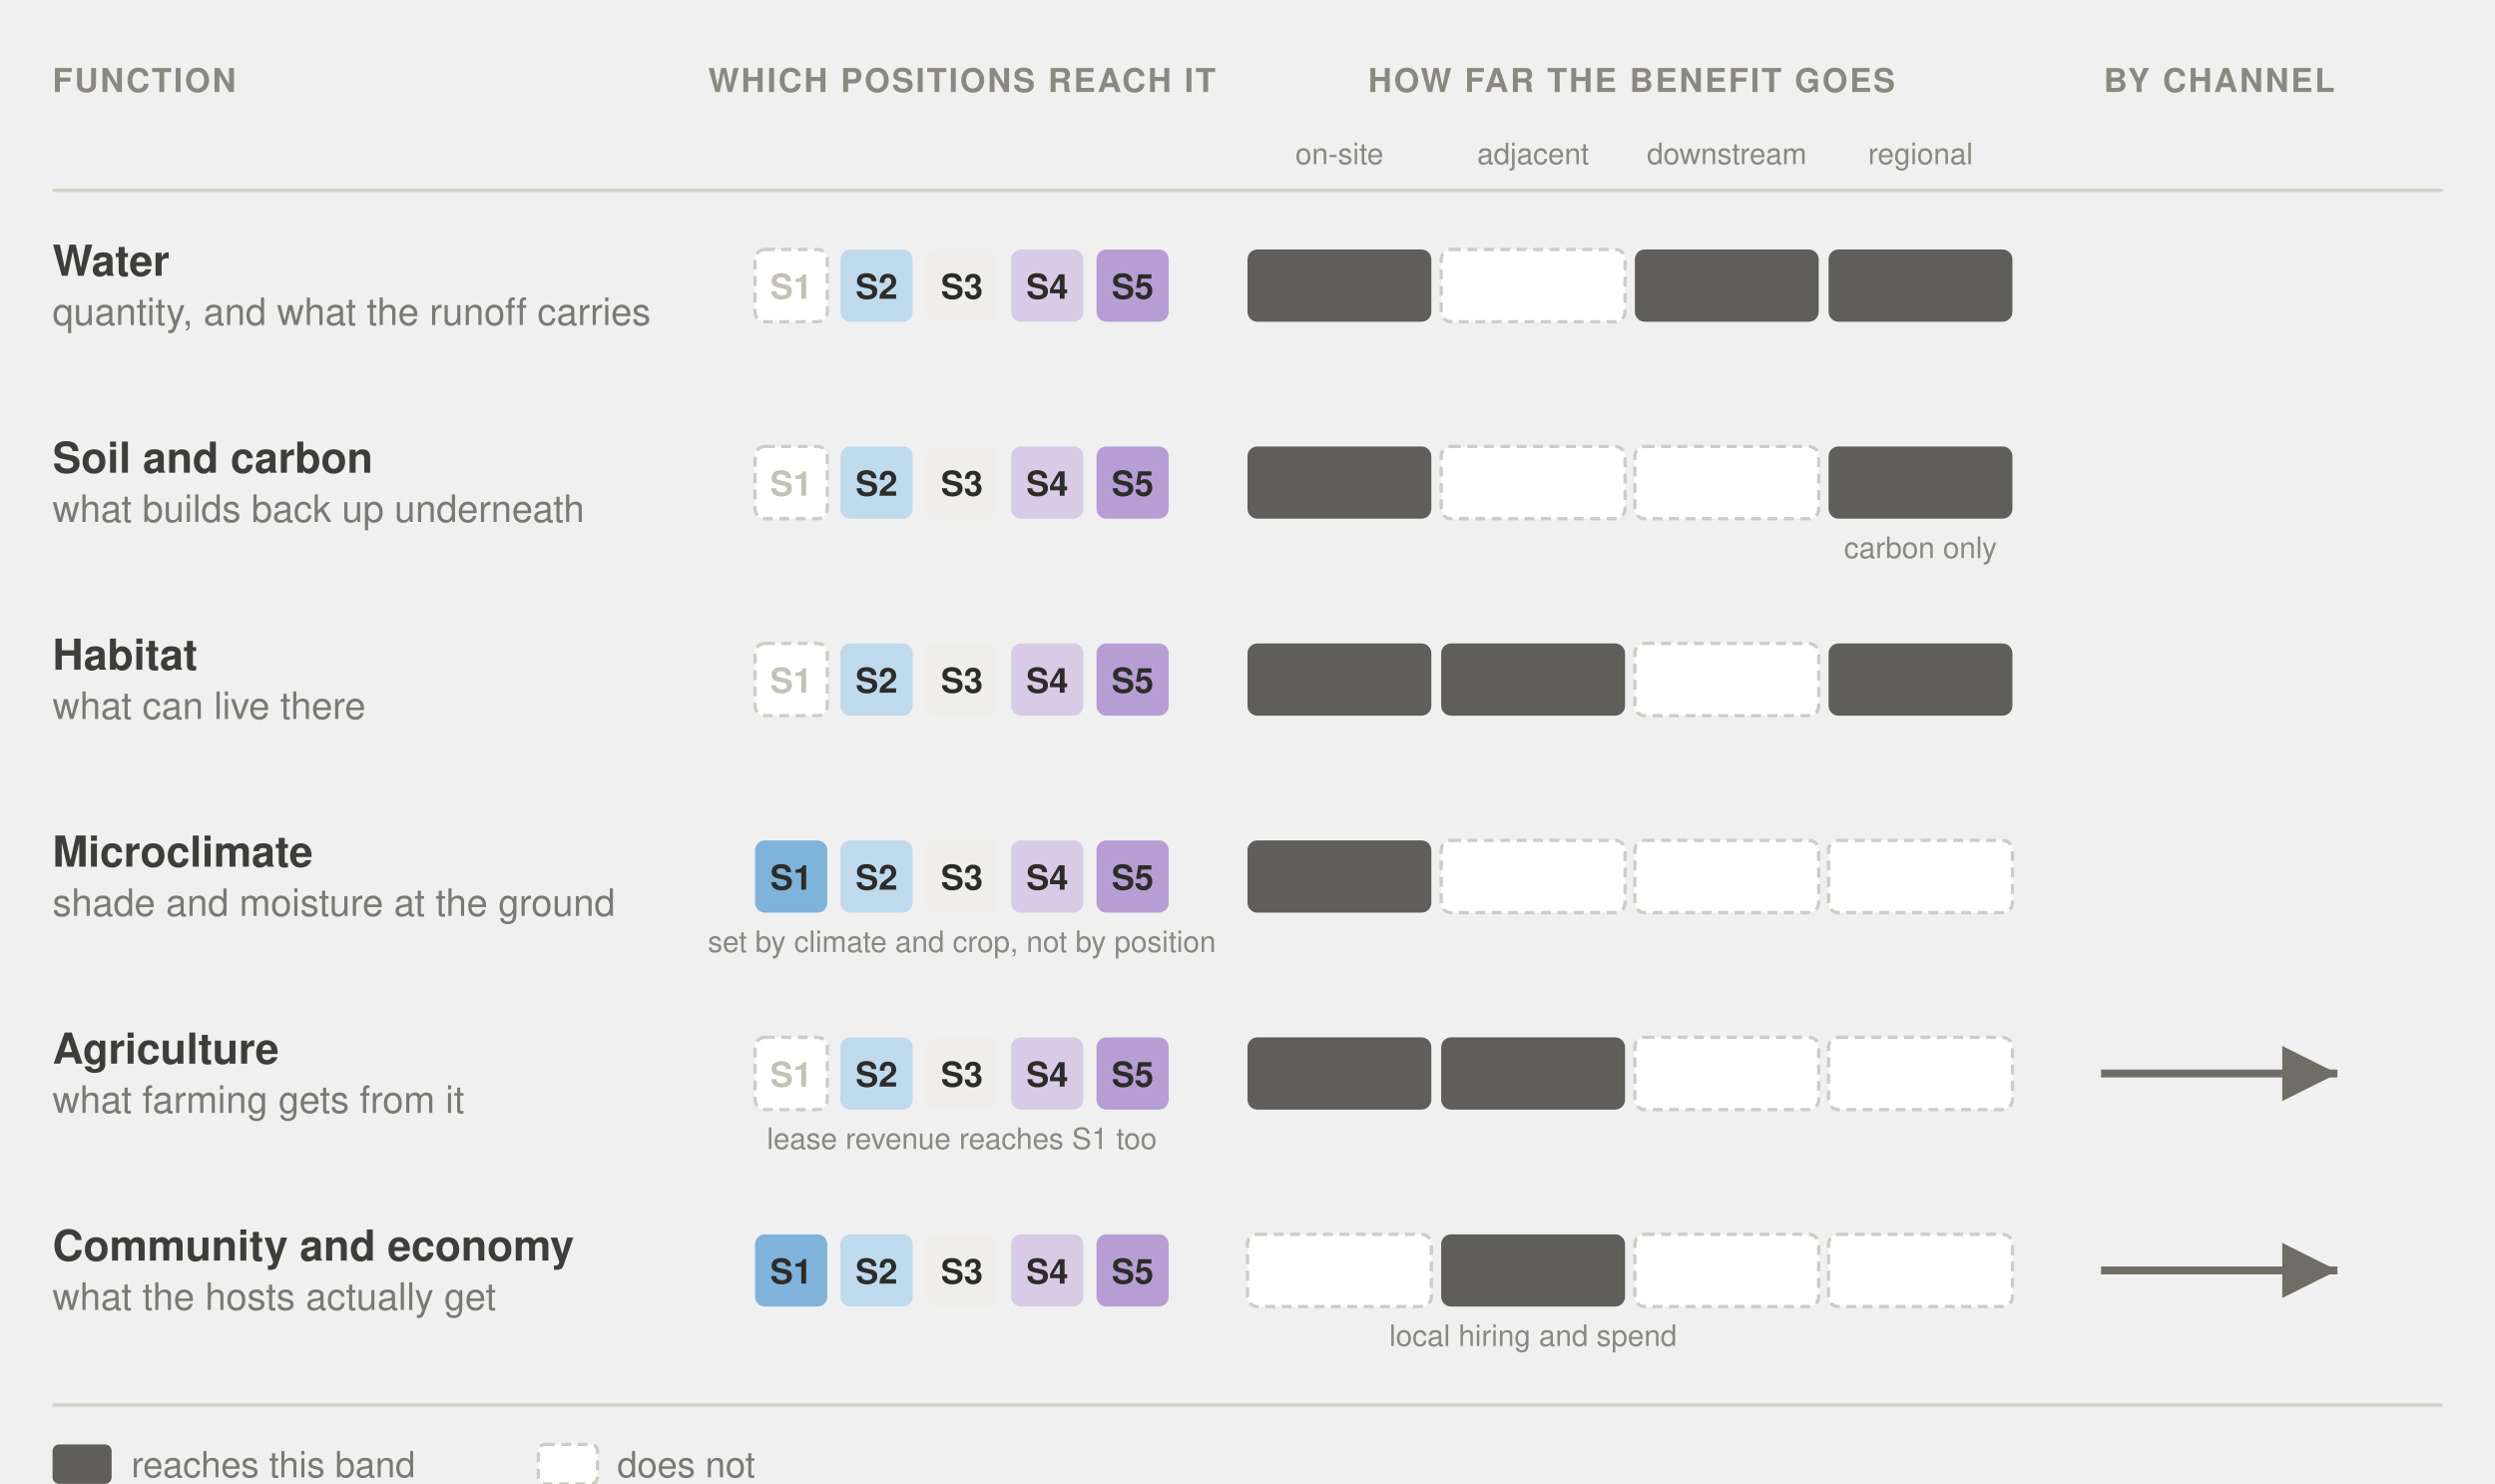
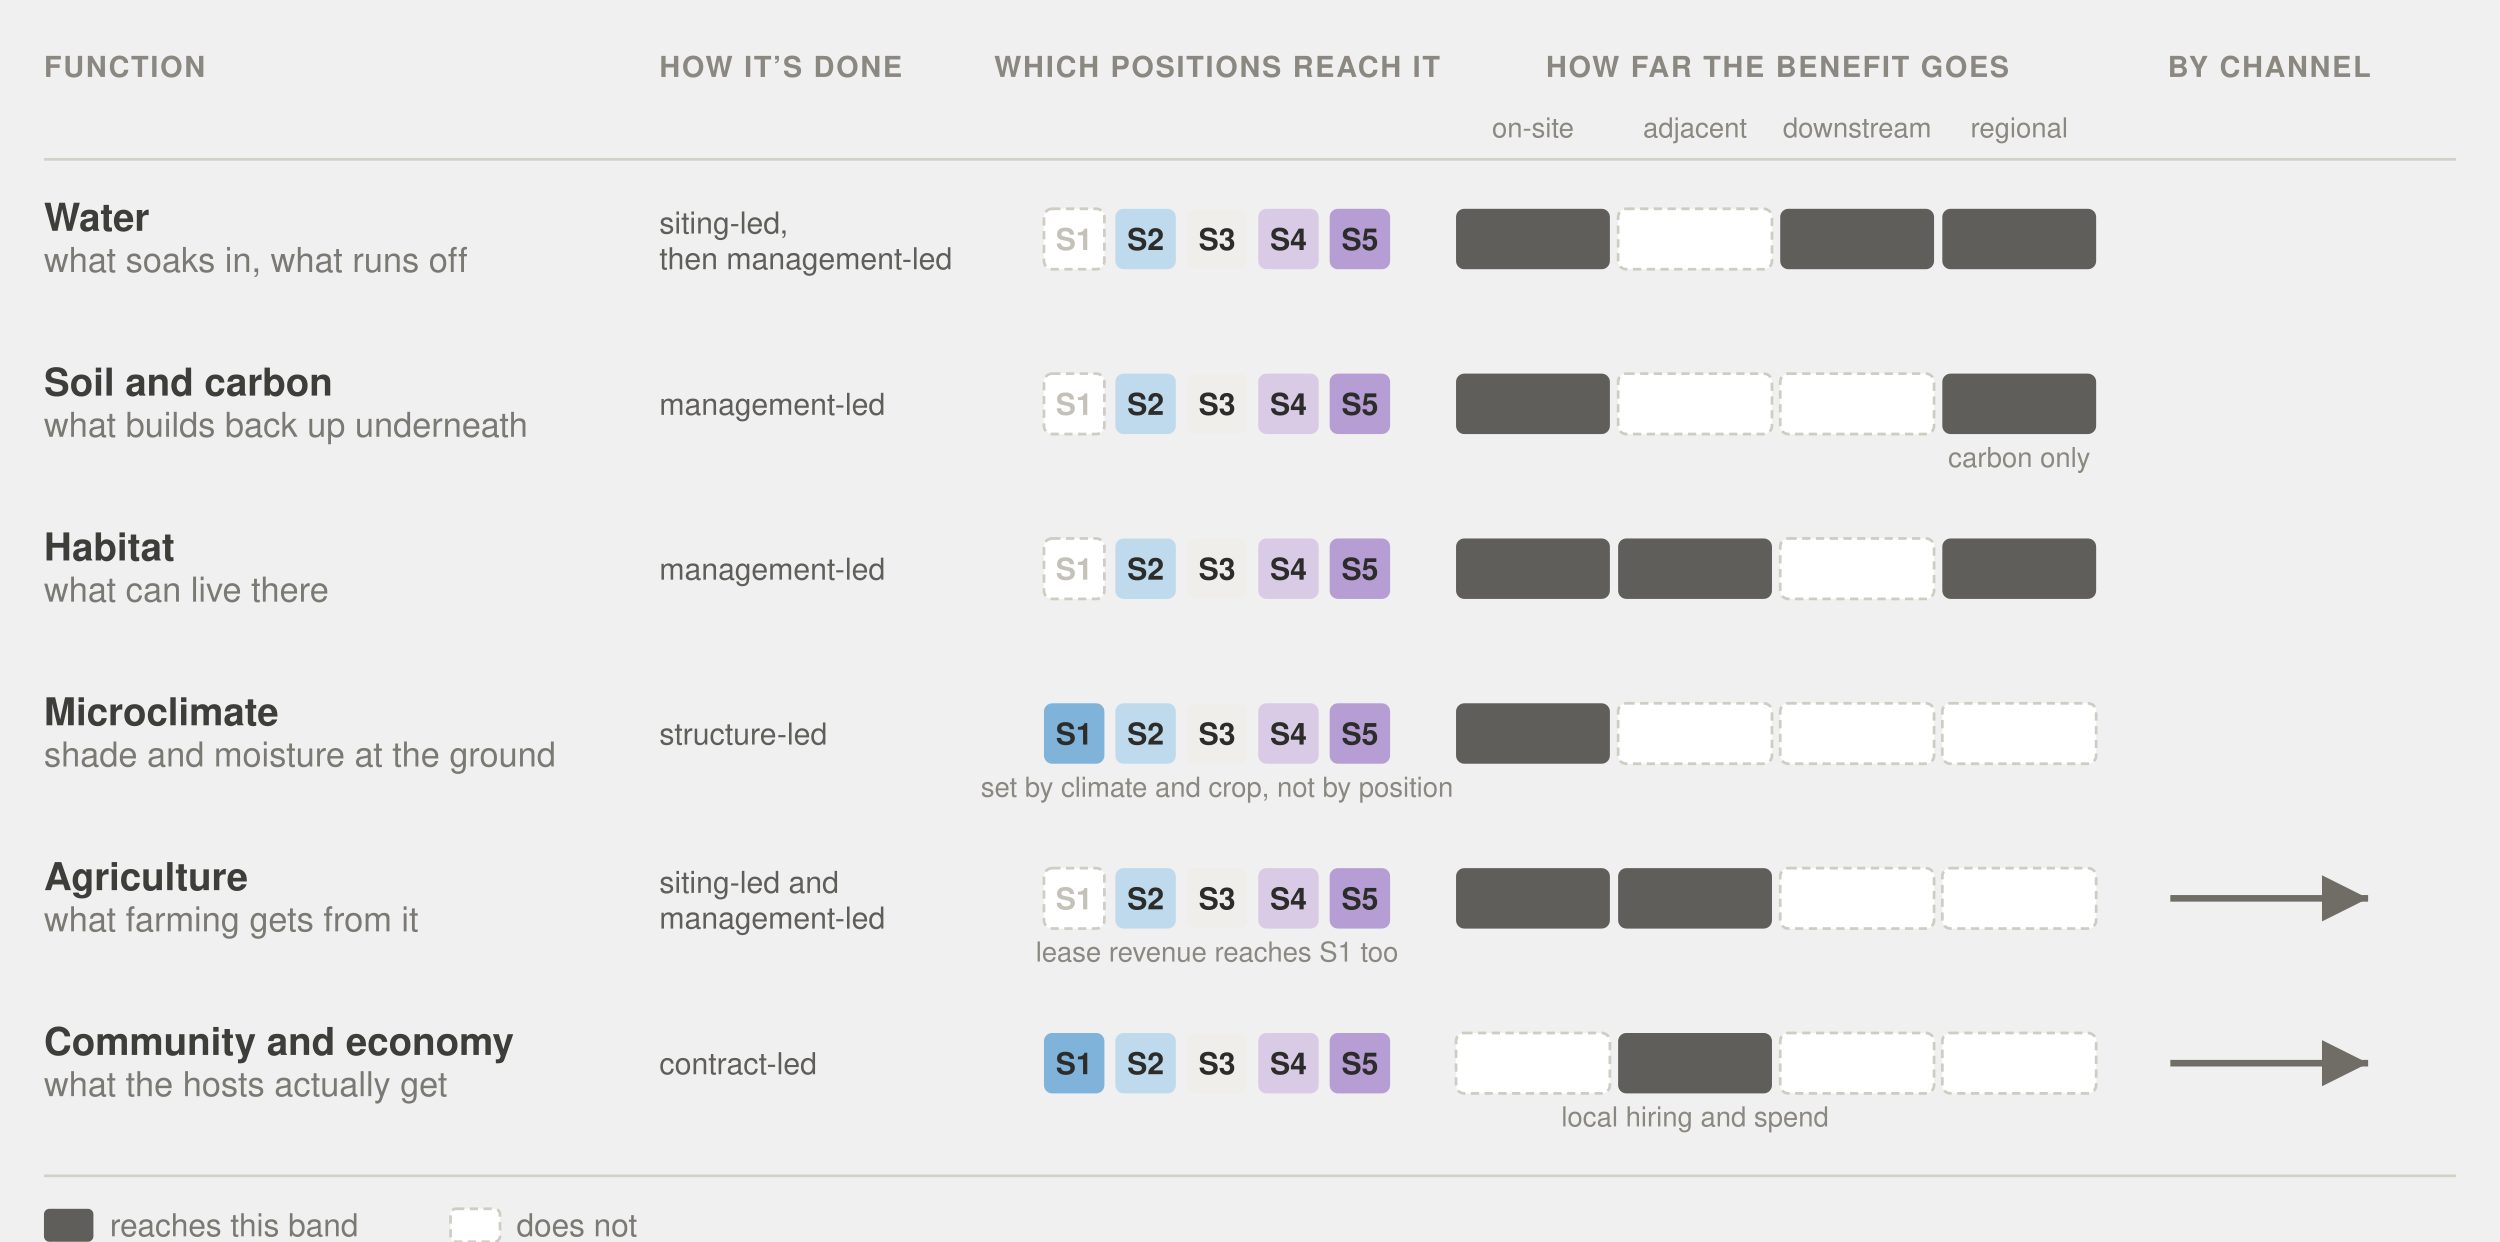
- <svg xmlns="http://www.w3.org/2000/svg" width="760" height="452" viewBox="0 0 760 452" role="img">
+ <svg xmlns="http://www.w3.org/2000/svg" width="910" height="452" viewBox="0 0 910 452" role="img">
  <style>
text{font-family:ui-sans-serif,system-ui,-apple-system,"Segoe UI",Helvetica,Arial,sans-serif}
- .nm{font-size:13px;font-weight:600;fill:#3d3d3a}
- .gl{font-size:11.5px;fill:#7a7973}
- .hd{font-size:10px;font-weight:700;letter-spacing:.06em;fill:#8a8880}
- .sub{font-size:9px;fill:#8a8880}
- .pc{font-size:10.5px;font-weight:600;fill:#2c2c2a}
- .pn{font-size:10.5px;font-weight:600;fill:#c4c1b8}
- .fn{font-size:11px;fill:#7a7973}
+ .nm{font-size:14px;font-weight:600;fill:#3d3d3a}
+ .gl{font-size:12.5px;fill:#7a7973}
+ .hd{font-size:10.5px;font-weight:700;letter-spacing:.06em;fill:#8a8880}
+ .sub{font-size:10px;fill:#8a8880}
+ .pc{font-size:11px;font-weight:600;fill:#2c2c2a}
+ .pn{font-size:11px;font-weight:600;fill:#c4c1b8}
+ .fn{font-size:11.5px;fill:#7a7973}
+ .md{font-size:11px;fill:#5f5e5a}
.on{stroke:#cfccc3;stroke-width:1;fill:#ffffff}
</style>
  <defs>
    <marker id="ch" markerWidth="8" markerHeight="8" refX="7" refY="4" orient="auto">
      <path d="M0,0.5 L7,4 L0,7.5 z" fill="#6f6d66" />
    </marker>
  </defs>
  <text class="hd" x="16" y="28">FUNCTION</text>
-   <text class="hd" x="293" y="28" text-anchor="middle">WHICH POSITIONS REACH IT</text>
-   <text class="hd" x="497" y="28" text-anchor="middle">HOW FAR THE BENEFIT GOES</text>
-   <text class="hd" x="676" y="28" text-anchor="middle">BY CHANNEL</text>
-   <text class="sub" x="408" y="50" text-anchor="middle">on-site</text>
-   <text class="sub" x="467" y="50" text-anchor="middle">adjacent</text>
-   <text class="sub" x="526" y="50" text-anchor="middle">downstream</text>
-   <text class="sub" x="585" y="50" text-anchor="middle">regional</text>
-   <line x1="16" y1="58" x2="744" y2="58" stroke="#d3d1c7" stroke-width="1" />
+   <text class="hd" x="240" y="28">HOW IT’S DONE</text>
+   <text class="hd" x="443" y="28" text-anchor="middle">WHICH POSITIONS REACH IT</text>
+   <text class="hd" x="647" y="28" text-anchor="middle">HOW FAR THE BENEFIT GOES</text>
+   <text class="hd" x="826" y="28" text-anchor="middle">BY CHANNEL</text>
+   <text class="sub" x="558" y="50" text-anchor="middle">on-site</text>
+   <text class="sub" x="617" y="50" text-anchor="middle">adjacent</text>
+   <text class="sub" x="676" y="50" text-anchor="middle">downstream</text>
+   <text class="sub" x="735" y="50" text-anchor="middle">regional</text>
+   <line x1="16" y1="58" x2="894" y2="58" stroke="#d3d1c7" stroke-width="1" />
  <text class="nm" x="16" y="84">Water</text>
-   <text class="gl" x="16" y="99">quantity, and what the runoff carries</text>
-   <rect class="on" x="230" y="76" width="22" height="22" rx="3" stroke-dasharray="3 2" />
-   <text class="pn" x="241" y="91" text-anchor="middle">S1</text>
-   <rect x="256" y="76" width="22" height="22" rx="3" fill="#bfdaec" />
-   <text class="pc" x="267" y="91" text-anchor="middle">S2</text>
-   <rect x="282" y="76" width="22" height="22" rx="3" fill="#efeeea" />
-   <text class="pc" x="293" y="91" text-anchor="middle">S3</text>
-   <rect x="308" y="76" width="22" height="22" rx="3" fill="#d9cbe6" />
-   <text class="pc" x="319" y="91" text-anchor="middle">S4</text>
-   <rect x="334" y="76" width="22" height="22" rx="3" fill="#b69ed4" />
-   <text class="pc" x="345" y="91" text-anchor="middle">S5</text>
-   <rect x="380" y="76" width="56" height="22" rx="3" fill="#5f5e5a" />
-   <rect class="on" x="439" y="76" width="56" height="22" rx="3" stroke-dasharray="3 2" />
-   <rect x="498" y="76" width="56" height="22" rx="3" fill="#5f5e5a" />
-   <rect x="557" y="76" width="56" height="22" rx="3" fill="#5f5e5a" />
+   <text class="gl" x="16" y="99">what soaks in, what runs off</text>
+   <text class="md" x="240" y="85">siting-led,</text>
+   <text class="md" x="240" y="98">then management-led</text>
+   <rect class="on" x="380" y="76" width="22" height="22" rx="3" stroke-dasharray="3 2" />
+   <text class="pn" x="391" y="91" text-anchor="middle">S1</text>
+   <rect x="406" y="76" width="22" height="22" rx="3" fill="#bfdaec" />
+   <text class="pc" x="417" y="91" text-anchor="middle">S2</text>
+   <rect x="432" y="76" width="22" height="22" rx="3" fill="#efeeea" />
+   <text class="pc" x="443" y="91" text-anchor="middle">S3</text>
+   <rect x="458" y="76" width="22" height="22" rx="3" fill="#d9cbe6" />
+   <text class="pc" x="469" y="91" text-anchor="middle">S4</text>
+   <rect x="484" y="76" width="22" height="22" rx="3" fill="#b69ed4" />
+   <text class="pc" x="495" y="91" text-anchor="middle">S5</text>
+   <rect x="530" y="76" width="56" height="22" rx="3" fill="#5f5e5a" />
+   <rect class="on" x="589" y="76" width="56" height="22" rx="3" stroke-dasharray="3 2" />
+   <rect x="648" y="76" width="56" height="22" rx="3" fill="#5f5e5a" />
+   <rect x="707" y="76" width="56" height="22" rx="3" fill="#5f5e5a" />
  <text class="nm" x="16" y="144">Soil and carbon</text>
  <text class="gl" x="16" y="159">what builds back up underneath</text>
-   <rect class="on" x="230" y="136" width="22" height="22" rx="3" stroke-dasharray="3 2" />
-   <text class="pn" x="241" y="151" text-anchor="middle">S1</text>
-   <rect x="256" y="136" width="22" height="22" rx="3" fill="#bfdaec" />
-   <text class="pc" x="267" y="151" text-anchor="middle">S2</text>
-   <rect x="282" y="136" width="22" height="22" rx="3" fill="#efeeea" />
-   <text class="pc" x="293" y="151" text-anchor="middle">S3</text>
-   <rect x="308" y="136" width="22" height="22" rx="3" fill="#d9cbe6" />
-   <text class="pc" x="319" y="151" text-anchor="middle">S4</text>
-   <rect x="334" y="136" width="22" height="22" rx="3" fill="#b69ed4" />
-   <text class="pc" x="345" y="151" text-anchor="middle">S5</text>
-   <rect x="380" y="136" width="56" height="22" rx="3" fill="#5f5e5a" />
-   <rect class="on" x="439" y="136" width="56" height="22" rx="3" stroke-dasharray="3 2" />
-   <rect class="on" x="498" y="136" width="56" height="22" rx="3" stroke-dasharray="3 2" />
-   <rect x="557" y="136" width="56" height="22" rx="3" fill="#5f5e5a" />
-   <text class="sub" x="585" y="170" text-anchor="middle" fill="#7a7973">carbon only</text>
+   <text class="md" x="240" y="151">management-led</text>
+   <rect class="on" x="380" y="136" width="22" height="22" rx="3" stroke-dasharray="3 2" />
+   <text class="pn" x="391" y="151" text-anchor="middle">S1</text>
+   <rect x="406" y="136" width="22" height="22" rx="3" fill="#bfdaec" />
+   <text class="pc" x="417" y="151" text-anchor="middle">S2</text>
+   <rect x="432" y="136" width="22" height="22" rx="3" fill="#efeeea" />
+   <text class="pc" x="443" y="151" text-anchor="middle">S3</text>
+   <rect x="458" y="136" width="22" height="22" rx="3" fill="#d9cbe6" />
+   <text class="pc" x="469" y="151" text-anchor="middle">S4</text>
+   <rect x="484" y="136" width="22" height="22" rx="3" fill="#b69ed4" />
+   <text class="pc" x="495" y="151" text-anchor="middle">S5</text>
+   <rect x="530" y="136" width="56" height="22" rx="3" fill="#5f5e5a" />
+   <rect class="on" x="589" y="136" width="56" height="22" rx="3" stroke-dasharray="3 2" />
+   <rect class="on" x="648" y="136" width="56" height="22" rx="3" stroke-dasharray="3 2" />
+   <rect x="707" y="136" width="56" height="22" rx="3" fill="#5f5e5a" />
+   <text class="sub" x="735" y="170" text-anchor="middle" fill="#7a7973">carbon only</text>
  <text class="nm" x="16" y="204">Habitat</text>
  <text class="gl" x="16" y="219">what can live there</text>
-   <rect class="on" x="230" y="196" width="22" height="22" rx="3" stroke-dasharray="3 2" />
-   <text class="pn" x="241" y="211" text-anchor="middle">S1</text>
-   <rect x="256" y="196" width="22" height="22" rx="3" fill="#bfdaec" />
-   <text class="pc" x="267" y="211" text-anchor="middle">S2</text>
-   <rect x="282" y="196" width="22" height="22" rx="3" fill="#efeeea" />
-   <text class="pc" x="293" y="211" text-anchor="middle">S3</text>
-   <rect x="308" y="196" width="22" height="22" rx="3" fill="#d9cbe6" />
-   <text class="pc" x="319" y="211" text-anchor="middle">S4</text>
-   <rect x="334" y="196" width="22" height="22" rx="3" fill="#b69ed4" />
-   <text class="pc" x="345" y="211" text-anchor="middle">S5</text>
-   <rect x="380" y="196" width="56" height="22" rx="3" fill="#5f5e5a" />
-   <rect x="439" y="196" width="56" height="22" rx="3" fill="#5f5e5a" />
-   <rect class="on" x="498" y="196" width="56" height="22" rx="3" stroke-dasharray="3 2" />
-   <rect x="557" y="196" width="56" height="22" rx="3" fill="#5f5e5a" />
+   <text class="md" x="240" y="211">management-led</text>
+   <rect class="on" x="380" y="196" width="22" height="22" rx="3" stroke-dasharray="3 2" />
+   <text class="pn" x="391" y="211" text-anchor="middle">S1</text>
+   <rect x="406" y="196" width="22" height="22" rx="3" fill="#bfdaec" />
+   <text class="pc" x="417" y="211" text-anchor="middle">S2</text>
+   <rect x="432" y="196" width="22" height="22" rx="3" fill="#efeeea" />
+   <text class="pc" x="443" y="211" text-anchor="middle">S3</text>
+   <rect x="458" y="196" width="22" height="22" rx="3" fill="#d9cbe6" />
+   <text class="pc" x="469" y="211" text-anchor="middle">S4</text>
+   <rect x="484" y="196" width="22" height="22" rx="3" fill="#b69ed4" />
+   <text class="pc" x="495" y="211" text-anchor="middle">S5</text>
+   <rect x="530" y="196" width="56" height="22" rx="3" fill="#5f5e5a" />
+   <rect x="589" y="196" width="56" height="22" rx="3" fill="#5f5e5a" />
+   <rect class="on" x="648" y="196" width="56" height="22" rx="3" stroke-dasharray="3 2" />
+   <rect x="707" y="196" width="56" height="22" rx="3" fill="#5f5e5a" />
  <text class="nm" x="16" y="264">Microclimate</text>
  <text class="gl" x="16" y="279">shade and moisture at the ground</text>
-   <rect x="230" y="256" width="22" height="22" rx="3" fill="#7fb3d9" />
-   <text class="pc" x="241" y="271" text-anchor="middle">S1</text>
-   <rect x="256" y="256" width="22" height="22" rx="3" fill="#bfdaec" />
-   <text class="pc" x="267" y="271" text-anchor="middle">S2</text>
-   <rect x="282" y="256" width="22" height="22" rx="3" fill="#efeeea" />
-   <text class="pc" x="293" y="271" text-anchor="middle">S3</text>
-   <rect x="308" y="256" width="22" height="22" rx="3" fill="#d9cbe6" />
-   <text class="pc" x="319" y="271" text-anchor="middle">S4</text>
-   <rect x="334" y="256" width="22" height="22" rx="3" fill="#b69ed4" />
-   <text class="pc" x="345" y="271" text-anchor="middle">S5</text>
-   <rect x="380" y="256" width="56" height="22" rx="3" fill="#5f5e5a" />
-   <rect class="on" x="439" y="256" width="56" height="22" rx="3" stroke-dasharray="3 2" />
-   <rect class="on" x="498" y="256" width="56" height="22" rx="3" stroke-dasharray="3 2" />
-   <rect class="on" x="557" y="256" width="56" height="22" rx="3" stroke-dasharray="3 2" />
-   <text class="sub" x="293" y="290" text-anchor="middle" fill="#7a7973">set by climate and crop, not by position</text>
+   <text class="md" x="240" y="271">structure-led</text>
+   <rect x="380" y="256" width="22" height="22" rx="3" fill="#7fb3d9" />
+   <text class="pc" x="391" y="271" text-anchor="middle">S1</text>
+   <rect x="406" y="256" width="22" height="22" rx="3" fill="#bfdaec" />
+   <text class="pc" x="417" y="271" text-anchor="middle">S2</text>
+   <rect x="432" y="256" width="22" height="22" rx="3" fill="#efeeea" />
+   <text class="pc" x="443" y="271" text-anchor="middle">S3</text>
+   <rect x="458" y="256" width="22" height="22" rx="3" fill="#d9cbe6" />
+   <text class="pc" x="469" y="271" text-anchor="middle">S4</text>
+   <rect x="484" y="256" width="22" height="22" rx="3" fill="#b69ed4" />
+   <text class="pc" x="495" y="271" text-anchor="middle">S5</text>
+   <rect x="530" y="256" width="56" height="22" rx="3" fill="#5f5e5a" />
+   <rect class="on" x="589" y="256" width="56" height="22" rx="3" stroke-dasharray="3 2" />
+   <rect class="on" x="648" y="256" width="56" height="22" rx="3" stroke-dasharray="3 2" />
+   <rect class="on" x="707" y="256" width="56" height="22" rx="3" stroke-dasharray="3 2" />
+   <text class="sub" x="443" y="290" text-anchor="middle" fill="#7a7973">set by climate and crop, not by position</text>
  <text class="nm" x="16" y="324">Agriculture</text>
  <text class="gl" x="16" y="339">what farming gets from it</text>
-   <rect class="on" x="230" y="316" width="22" height="22" rx="3" stroke-dasharray="3 2" />
-   <text class="pn" x="241" y="331" text-anchor="middle">S1</text>
-   <rect x="256" y="316" width="22" height="22" rx="3" fill="#bfdaec" />
-   <text class="pc" x="267" y="331" text-anchor="middle">S2</text>
-   <rect x="282" y="316" width="22" height="22" rx="3" fill="#efeeea" />
-   <text class="pc" x="293" y="331" text-anchor="middle">S3</text>
-   <rect x="308" y="316" width="22" height="22" rx="3" fill="#d9cbe6" />
-   <text class="pc" x="319" y="331" text-anchor="middle">S4</text>
-   <rect x="334" y="316" width="22" height="22" rx="3" fill="#b69ed4" />
-   <text class="pc" x="345" y="331" text-anchor="middle">S5</text>
-   <rect x="380" y="316" width="56" height="22" rx="3" fill="#5f5e5a" />
-   <rect x="439" y="316" width="56" height="22" rx="3" fill="#5f5e5a" />
-   <rect class="on" x="498" y="316" width="56" height="22" rx="3" stroke-dasharray="3 2" />
-   <rect class="on" x="557" y="316" width="56" height="22" rx="3" stroke-dasharray="3 2" />
-   <line x1="640" y1="327" x2="712" y2="327" stroke="#6f6d66" stroke-width="2.4" marker-end="url(#ch)" />
-   <text class="sub" x="293" y="350" text-anchor="middle" fill="#7a7973">lease revenue reaches S1 too</text>
+   <text class="md" x="240" y="325">siting-led and</text>
+   <text class="md" x="240" y="338">management-led</text>
+   <rect class="on" x="380" y="316" width="22" height="22" rx="3" stroke-dasharray="3 2" />
+   <text class="pn" x="391" y="331" text-anchor="middle">S1</text>
+   <rect x="406" y="316" width="22" height="22" rx="3" fill="#bfdaec" />
+   <text class="pc" x="417" y="331" text-anchor="middle">S2</text>
+   <rect x="432" y="316" width="22" height="22" rx="3" fill="#efeeea" />
+   <text class="pc" x="443" y="331" text-anchor="middle">S3</text>
+   <rect x="458" y="316" width="22" height="22" rx="3" fill="#d9cbe6" />
+   <text class="pc" x="469" y="331" text-anchor="middle">S4</text>
+   <rect x="484" y="316" width="22" height="22" rx="3" fill="#b69ed4" />
+   <text class="pc" x="495" y="331" text-anchor="middle">S5</text>
+   <rect x="530" y="316" width="56" height="22" rx="3" fill="#5f5e5a" />
+   <rect x="589" y="316" width="56" height="22" rx="3" fill="#5f5e5a" />
+   <rect class="on" x="648" y="316" width="56" height="22" rx="3" stroke-dasharray="3 2" />
+   <rect class="on" x="707" y="316" width="56" height="22" rx="3" stroke-dasharray="3 2" />
+   <line x1="790" y1="327" x2="862" y2="327" stroke="#6f6d66" stroke-width="2.4" marker-end="url(#ch)" />
+   <text class="sub" x="443" y="350" text-anchor="middle" fill="#7a7973">lease revenue reaches S1 too</text>
  <text class="nm" x="16" y="384">Community and economy</text>
  <text class="gl" x="16" y="399">what the hosts actually get</text>
-   <rect x="230" y="376" width="22" height="22" rx="3" fill="#7fb3d9" />
-   <text class="pc" x="241" y="391" text-anchor="middle">S1</text>
-   <rect x="256" y="376" width="22" height="22" rx="3" fill="#bfdaec" />
-   <text class="pc" x="267" y="391" text-anchor="middle">S2</text>
-   <rect x="282" y="376" width="22" height="22" rx="3" fill="#efeeea" />
-   <text class="pc" x="293" y="391" text-anchor="middle">S3</text>
-   <rect x="308" y="376" width="22" height="22" rx="3" fill="#d9cbe6" />
-   <text class="pc" x="319" y="391" text-anchor="middle">S4</text>
-   <rect x="334" y="376" width="22" height="22" rx="3" fill="#b69ed4" />
-   <text class="pc" x="345" y="391" text-anchor="middle">S5</text>
-   <rect class="on" x="380" y="376" width="56" height="22" rx="3" stroke-dasharray="3 2" />
-   <rect x="439" y="376" width="56" height="22" rx="3" fill="#5f5e5a" />
-   <rect class="on" x="498" y="376" width="56" height="22" rx="3" stroke-dasharray="3 2" />
-   <rect class="on" x="557" y="376" width="56" height="22" rx="3" stroke-dasharray="3 2" />
-   <line x1="640" y1="387" x2="712" y2="387" stroke="#6f6d66" stroke-width="2.4" marker-end="url(#ch)" />
-   <text class="sub" x="467" y="410" text-anchor="middle" fill="#7a7973">local hiring and spend</text>
-   <line x1="16" y1="428" x2="744" y2="428" stroke="#d3d1c7" stroke-width="1" />
+   <text class="md" x="240" y="391">contract-led</text>
+   <rect x="380" y="376" width="22" height="22" rx="3" fill="#7fb3d9" />
+   <text class="pc" x="391" y="391" text-anchor="middle">S1</text>
+   <rect x="406" y="376" width="22" height="22" rx="3" fill="#bfdaec" />
+   <text class="pc" x="417" y="391" text-anchor="middle">S2</text>
+   <rect x="432" y="376" width="22" height="22" rx="3" fill="#efeeea" />
+   <text class="pc" x="443" y="391" text-anchor="middle">S3</text>
+   <rect x="458" y="376" width="22" height="22" rx="3" fill="#d9cbe6" />
+   <text class="pc" x="469" y="391" text-anchor="middle">S4</text>
+   <rect x="484" y="376" width="22" height="22" rx="3" fill="#b69ed4" />
+   <text class="pc" x="495" y="391" text-anchor="middle">S5</text>
+   <rect class="on" x="530" y="376" width="56" height="22" rx="3" stroke-dasharray="3 2" />
+   <rect x="589" y="376" width="56" height="22" rx="3" fill="#5f5e5a" />
+   <rect class="on" x="648" y="376" width="56" height="22" rx="3" stroke-dasharray="3 2" />
+   <rect class="on" x="707" y="376" width="56" height="22" rx="3" stroke-dasharray="3 2" />
+   <line x1="790" y1="387" x2="862" y2="387" stroke="#6f6d66" stroke-width="2.4" marker-end="url(#ch)" />
+   <text class="sub" x="617" y="410" text-anchor="middle" fill="#7a7973">local hiring and spend</text>
+   <line x1="16" y1="428" x2="894" y2="428" stroke="#d3d1c7" stroke-width="1" />
  <rect x="16" y="440" width="18" height="12" rx="2" fill="#5f5e5a" />
  <text class="fn" x="40" y="450">reaches this band</text>
  <rect class="on" x="164" y="440" width="18" height="12" rx="2" stroke-dasharray="3 2" />
  <text class="fn" x="188" y="450">does not</text>
</svg>
